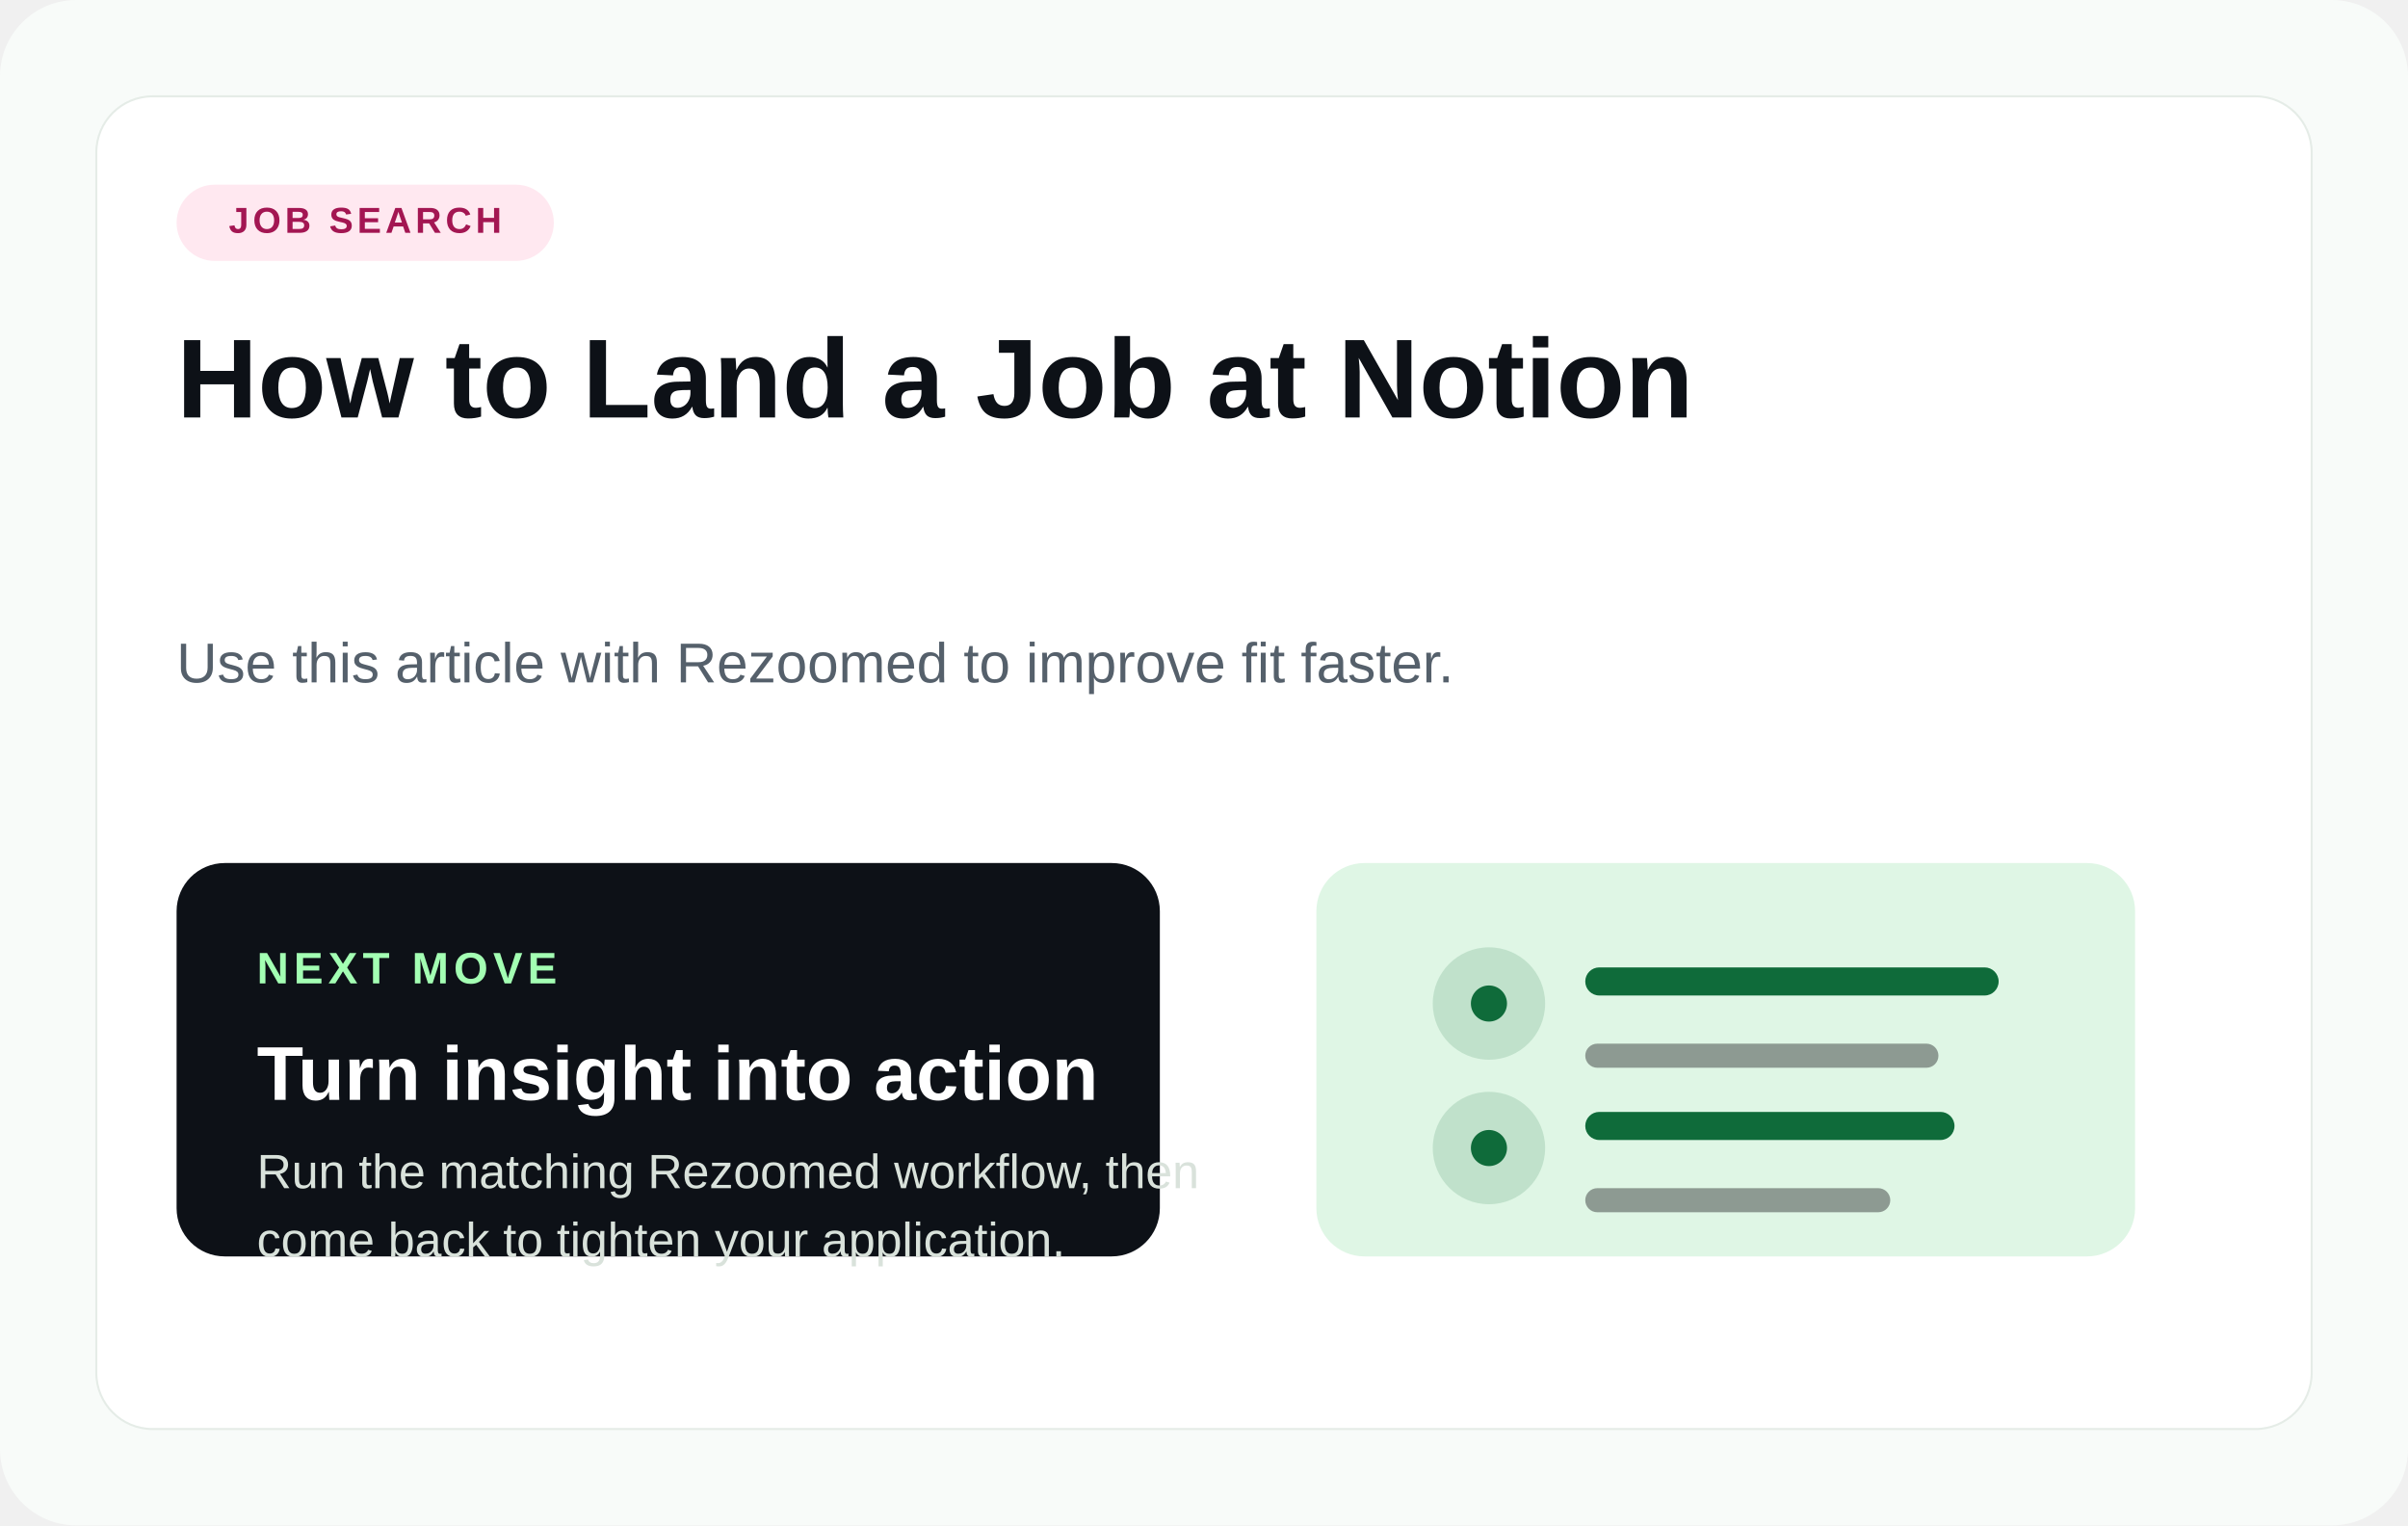
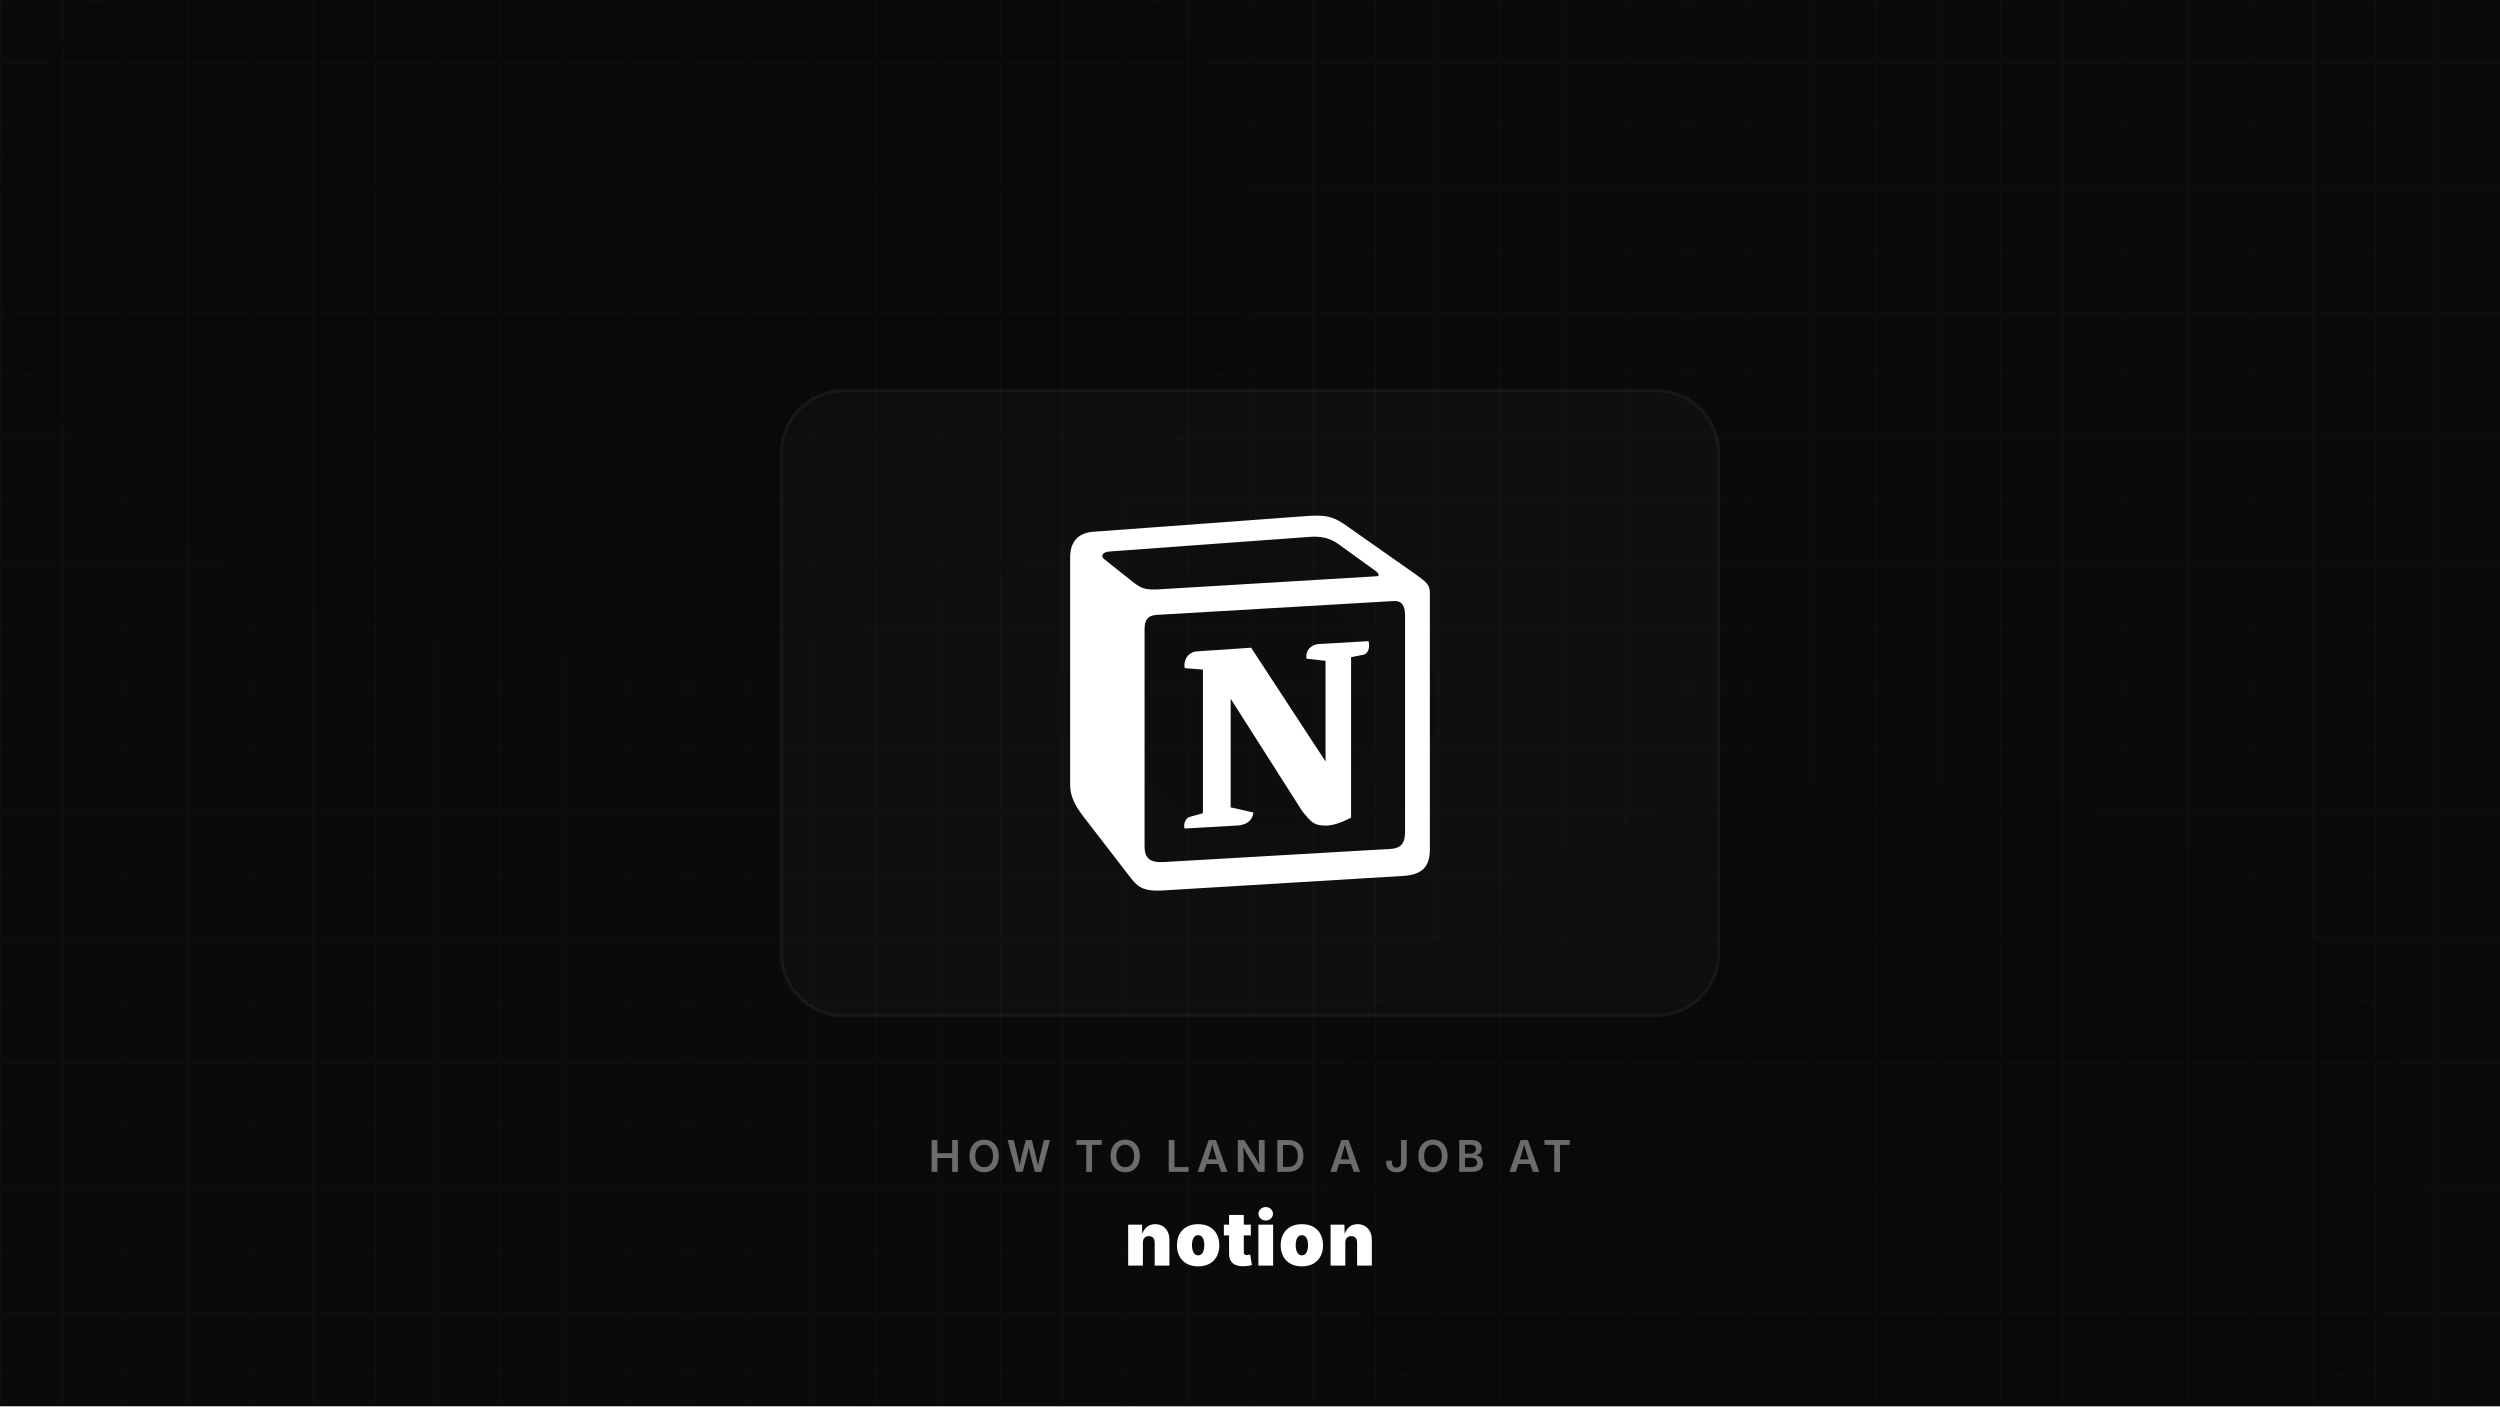
- <svg xmlns="http://www.w3.org/2000/svg" width="1200" height="760" viewBox="0 0 1200 760" fill="none">
-   <rect width="1200" height="760" rx="38" fill="#F8FBF9" />
-   <rect x="48" y="48" width="1104" height="664" rx="28" fill="white" stroke="#E5ECE7" />
-   <rect x="88" y="92" width="188" height="38" rx="19" fill="#ffe8f0" />
-   <text x="114" y="116" fill="#a31652" font-family="Arial, sans-serif" font-size="18" font-weight="800" letter-spacing="2">JOB SEARCH</text>
-   <text x="88" y="208" fill="#0D1117" font-family="Arial, sans-serif" font-size="56" font-weight="800">How to Land a Job at Notion</text>
-   <text x="88" y="340" fill="#55606B" font-family="Arial, sans-serif" font-size="28">Use this article with Rezoomed to improve fit faster.</text>
-   <rect x="88" y="430" width="490" height="196" rx="24" fill="#0D1117" />
-   <text x="128" y="490" fill="#A3FFB3" font-family="Arial, sans-serif" font-size="22" font-weight="800" letter-spacing="2.5">NEXT MOVE</text>
-   <text x="128" y="548" fill="#FFFFFF" font-family="Arial, sans-serif" font-size="38" font-weight="800">Turn insight into action</text>
-   <text x="128" y="592" fill="#D9E2DB" font-family="Arial, sans-serif" font-size="24">Run the matching Rezoomed workflow, then</text>
-   <text x="128" y="626" fill="#D9E2DB" font-family="Arial, sans-serif" font-size="24">come back to tighten your application.</text>
-   <rect x="656" y="430" width="408" height="196" rx="24" fill="#dff6e5" />
-   <circle cx="742" cy="500" r="28" fill="#0f6b3a" fill-opacity="0.15" />
-   <circle cx="742" cy="500" r="9" fill="#0f6b3a" />
-   <rect x="790" y="482" width="206" height="14" rx="7" fill="#0f6b3a" />
-   <rect x="790" y="520" width="176" height="12" rx="6" fill="#8D9A92" />
-   <circle cx="742" cy="572" r="28" fill="#0f6b3a" fill-opacity="0.15" />
-   <circle cx="742" cy="572" r="9" fill="#0f6b3a" />
-   <rect x="790" y="554" width="184" height="14" rx="7" fill="#0f6b3a" />
-   <rect x="790" y="592" width="152" height="12" rx="6" fill="#8D9A92" />
+ <svg xmlns="http://www.w3.org/2000/svg" width="1600" height="900" viewBox="0 0 1600 900" fill="none">
+   <rect width="1600" height="900" fill="#0A0A0A" />
+   <ellipse cx="400" cy="150" rx="600" ry="400" fill="url(#brandGlow1)" opacity="0.15" />
+   <ellipse cx="1200" cy="750" rx="700" ry="500" fill="url(#brandGlow2)" opacity="0.1" />
+   <defs>
+     <pattern id="grid" width="40" height="40" patternUnits="userSpaceOnUse">
+       <path d="M 40 0 L 0 0 0 40" fill="none" stroke="rgba(255,255,255,0.03)" stroke-width="1" />
+     </pattern>
+   </defs>
+   <rect width="1600" height="900" fill="url(#grid)" />
+   <rect x="500" y="250" width="600" height="400" rx="40" fill="rgba(255,255,255,0.02)" stroke="rgba(255,255,255,0.05)" stroke-width="2" />
+   <circle cx="800" cy="450" r="100" fill="#000000" opacity="0.15" filter="url(#glow)" />
+   <g transform="translate(680, 330) scale(10)">
+     <g fill="white">
+       <path d="M4.459 4.208c.746.606 1.026.56 2.428.466l13.215-.793c.28 0 .047-.28-.046-.326L17.86 1.968c-.42-.326-.981-.7-2.055-.607L3.01 2.295c-.466.046-.56.28-.374.466zm.793 3.08v13.904c0 .747.373 1.027 1.214.98l14.523-.84c.841-.046.935-.56.935-1.167V6.354c0-.606-.233-.933-.748-.887l-15.177.887c-.56.047-.747.327-.747.933zm14.337.745c.093.42 0 .84-.42.888l-.7.14v10.264c-.608.327-1.168.514-1.635.514-.748 0-.935-.234-1.495-.933l-4.577-7.186v6.952L12.21 19s0 .84-1.168.84l-3.222.186c-.093-.186 0-.653.327-.746l.84-.233V9.854L7.822 9.76c-.094-.42.14-1.026.793-1.073l3.456-.233 4.764 7.279v-6.44l-1.215-.139c-.093-.514.28-.887.747-.933zM1.936 1.035l13.31-.98c1.634-.14 2.055-.047 3.082.7l4.249 2.986c.7.513.934.653.934 1.213v16.378c0 1.026-.373 1.634-1.68 1.726l-15.458.934c-.98.047-1.448-.093-1.962-.747l-3.129-4.06c-.56-.747-.793-1.306-.793-1.96V2.667c0-.839.374-1.54 1.447-1.632z" />
+     </g>
+   </g>
+   <text x="800" y="750" font-family="'Inter', -apple-system, sans-serif" font-size="28" font-weight="600" fill="rgba(255,255,255,0.4)" text-anchor="middle" letter-spacing="4">HOW TO LAND A JOB AT</text>
+   <text x="800" y="810" font-family="'Inter', -apple-system, sans-serif" font-size="48" font-weight="900" fill="white" text-anchor="middle" letter-spacing="1" text-transform="uppercase">notion</text>
+   <defs>
+     <radialGradient id="brandGlow1" cx="0.5" cy="0.5" r="0.5">
+       <stop offset="0%" stop-color="#000000" />
+       <stop offset="100%" stop-color="#000000" stop-opacity="0" />
+     </radialGradient>
+     <radialGradient id="brandGlow2" cx="0.5" cy="0.5" r="0.5">
+       <stop offset="0%" stop-color="#000000" />
+       <stop offset="100%" stop-color="#000000" stop-opacity="0" />
+     </radialGradient>
+     <filter id="glow" x="-50%" y="-50%" width="200%" height="200%">
+       <feGaussianBlur stdDeviation="30" result="blur" />
+     </filter>
+   </defs>
</svg>
